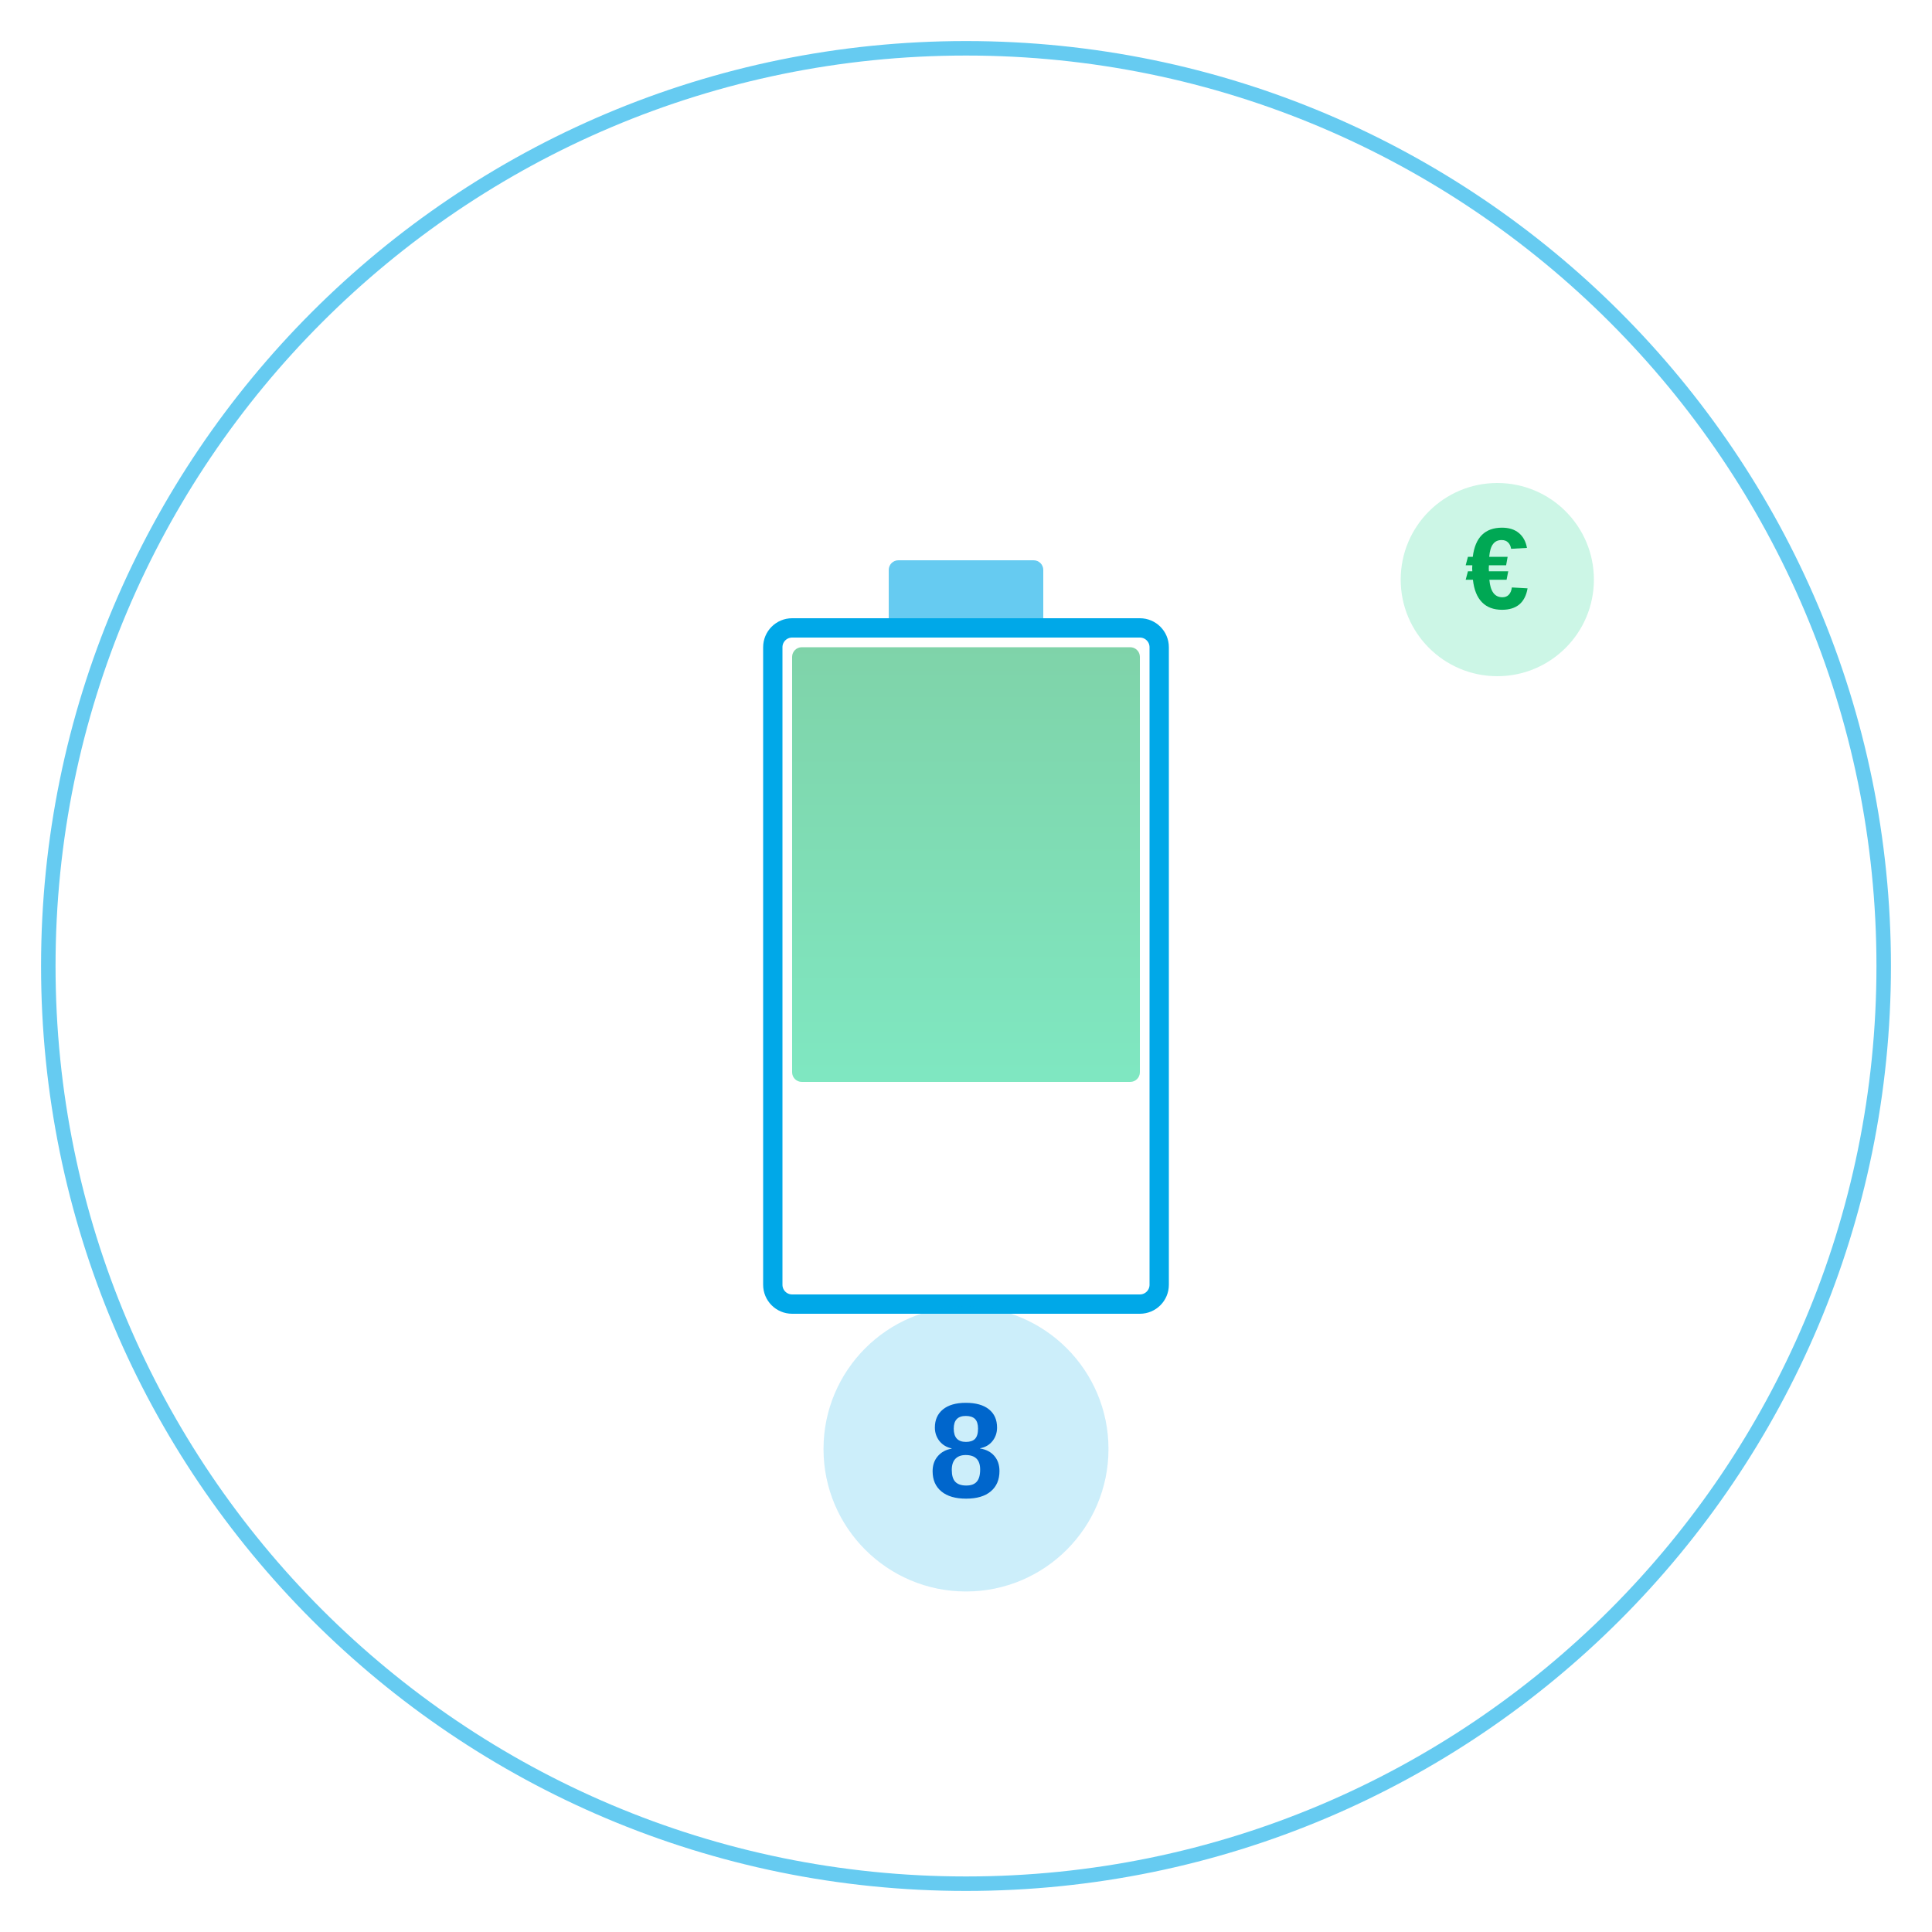
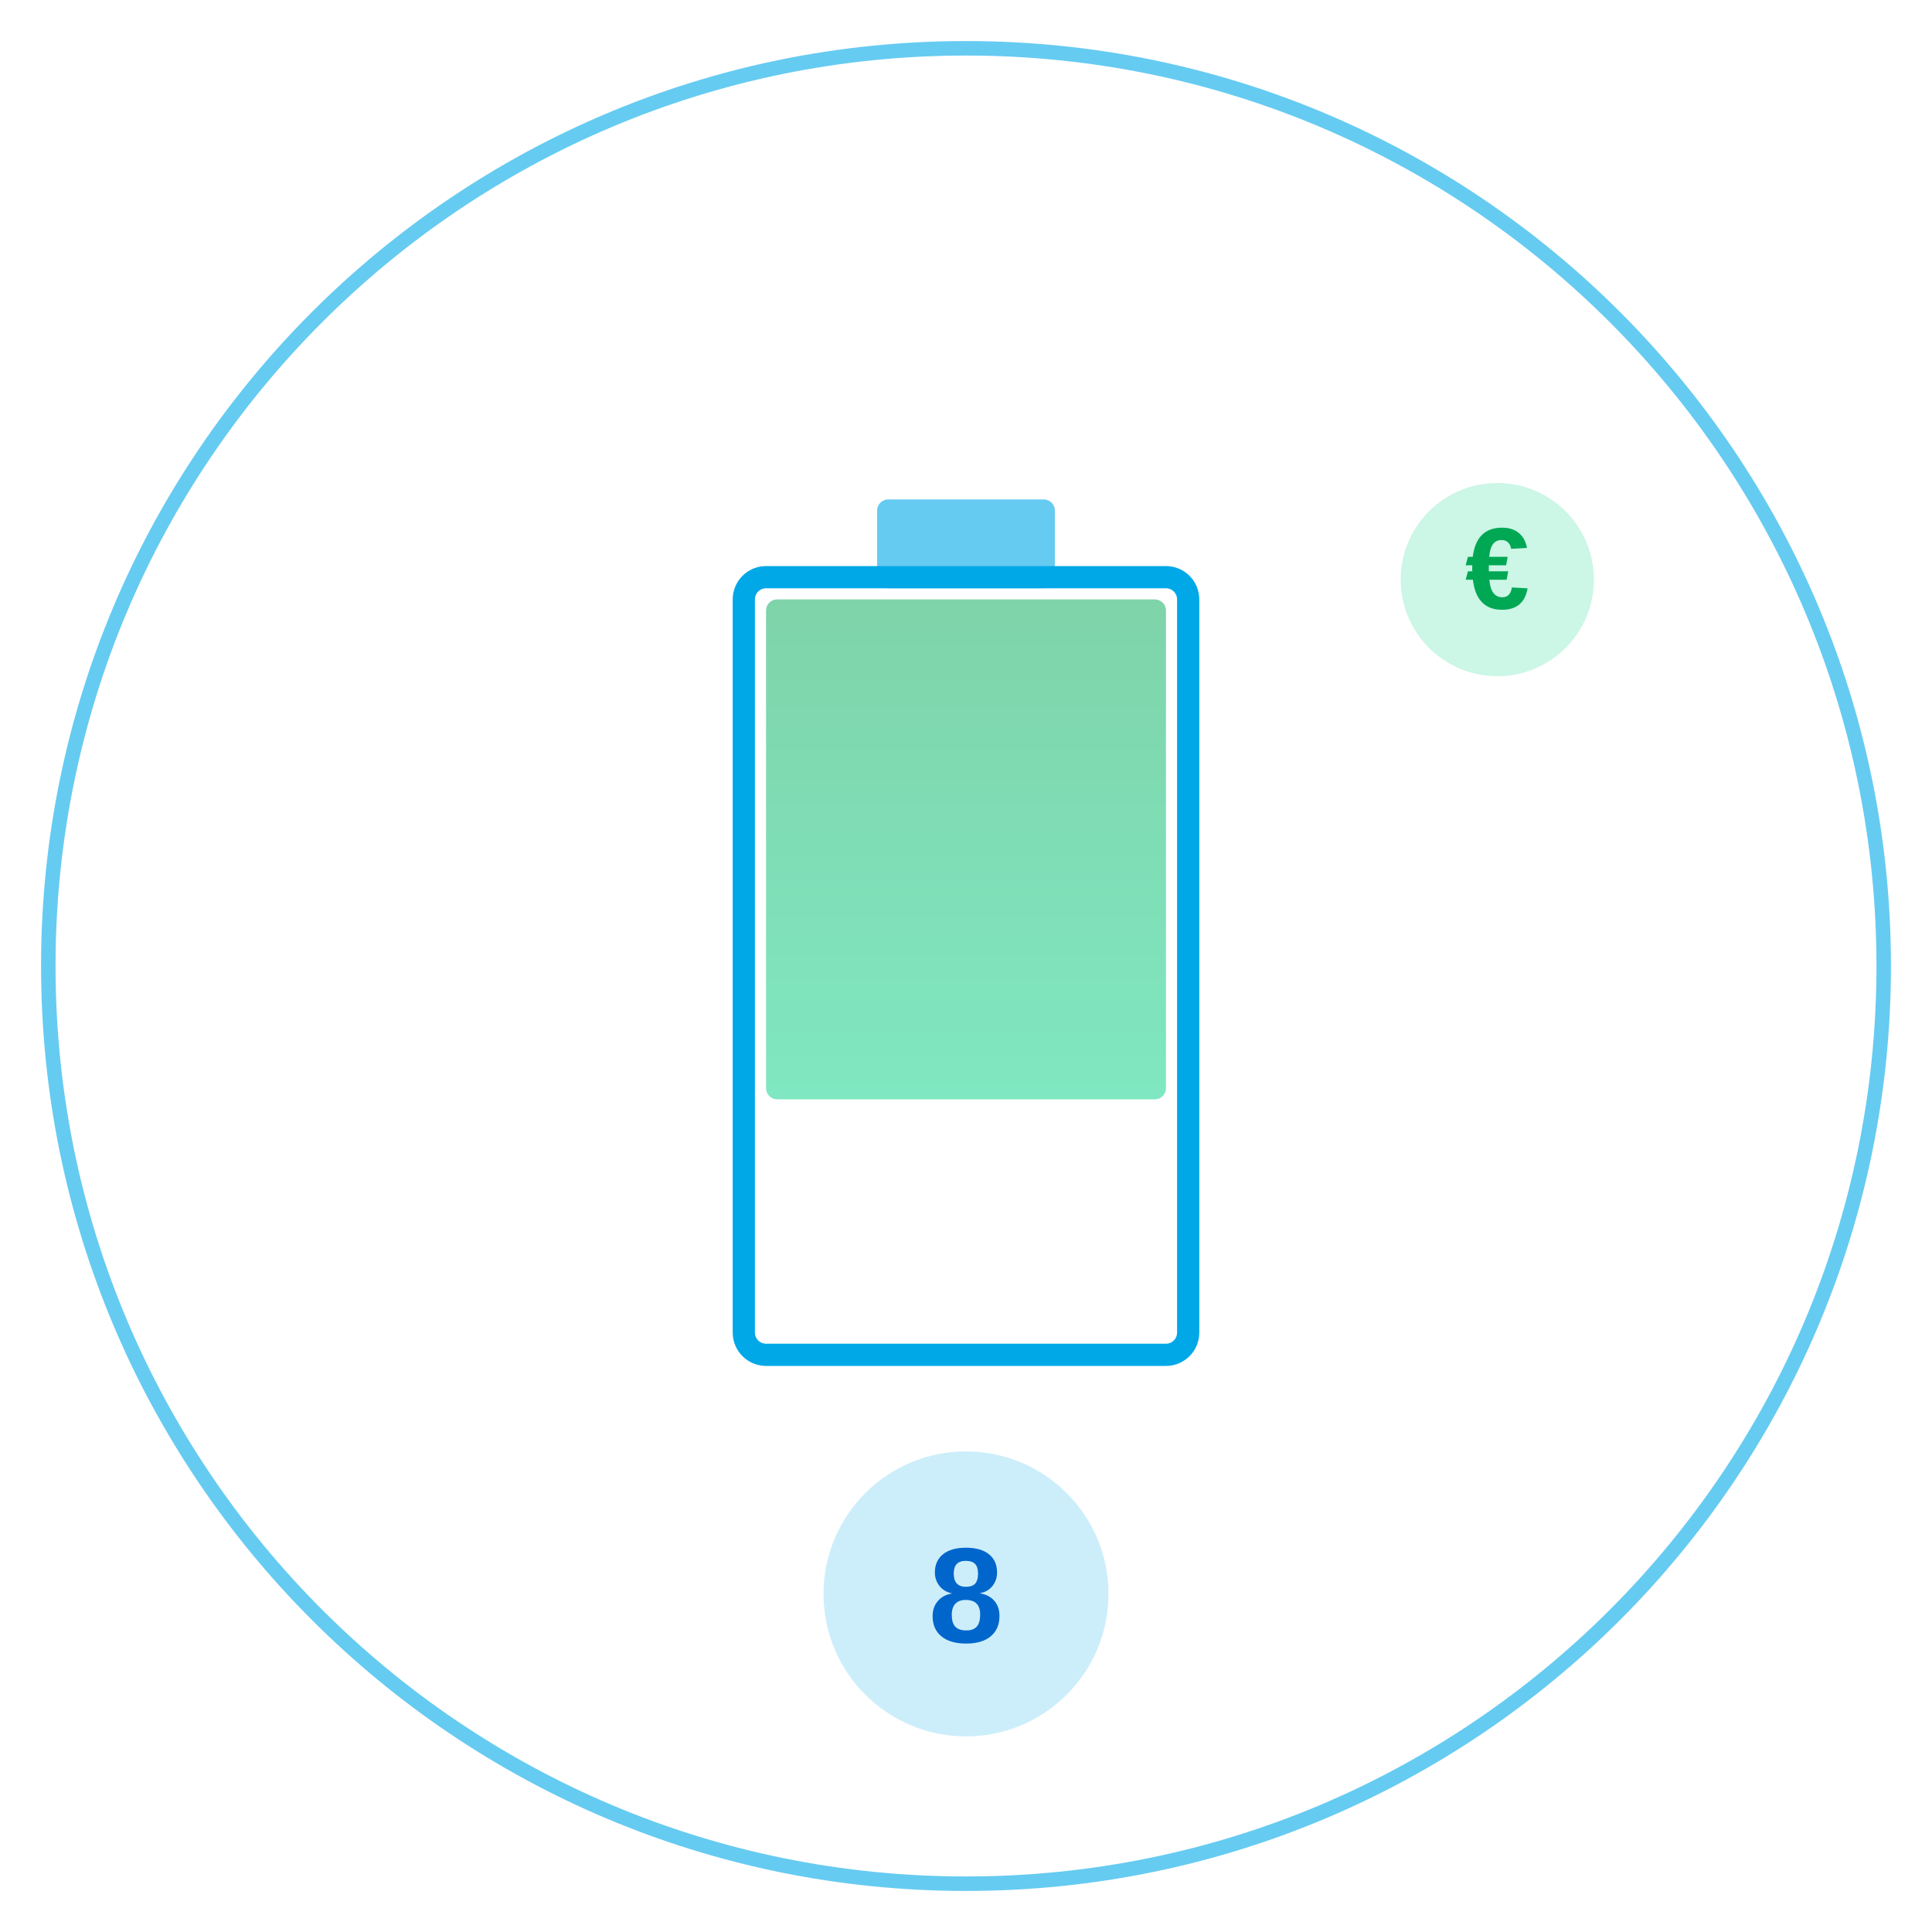
<svg xmlns="http://www.w3.org/2000/svg" viewBox="0 0 200 200">
  <defs>
    <linearGradient id="bat8" x1="0%" y1="100%" x2="0%" y2="0%">
      <stop offset="0%" style="stop-color:#00D084;stop-opacity:1" />
      <stop offset="100%" style="stop-color:#00A854;stop-opacity:1" />
    </linearGradient>
  </defs>
  <circle cx="100" cy="100" r="95" fill="none" stroke="#00A8E8" stroke-width="1.5" opacity="0.6" />
-   <g transform="translate(100, 100)">
+   <g transform="translate(100, 100) scale(1.15)">
    <rect x="-20" y="-35" width="40" height="70" rx="2" fill="none" stroke="#00A8E8" stroke-width="2" />
    <rect x="-8" y="-42" width="16" height="8" rx="1" fill="#00A8E8" opacity="0.6" />
    <rect x="-18" y="-33" width="36" height="45" rx="1" fill="url(#bat8)" opacity="0.5" />
  </g>
-   <g transform="translate(100, 150)">
+   <g transform="translate(100, 165)">
    <circle cx="0" cy="0" r="14" fill="#00A8E8" opacity="0.2" stroke="#00A8E8" stroke-width="1.5" />
    <text x="0" y="5" font-size="14" font-weight="bold" fill="#0066CC" text-anchor="middle" font-family="Arial, sans-serif">8</text>
  </g>
  <g transform="translate(155, 60)">
    <circle cx="0" cy="0" r="10" fill="#00D084" opacity="0.2" />
    <text x="0" y="3" font-size="12" font-weight="bold" fill="#00A854" text-anchor="middle" font-family="Arial, sans-serif">€</text>
  </g>
</svg>
